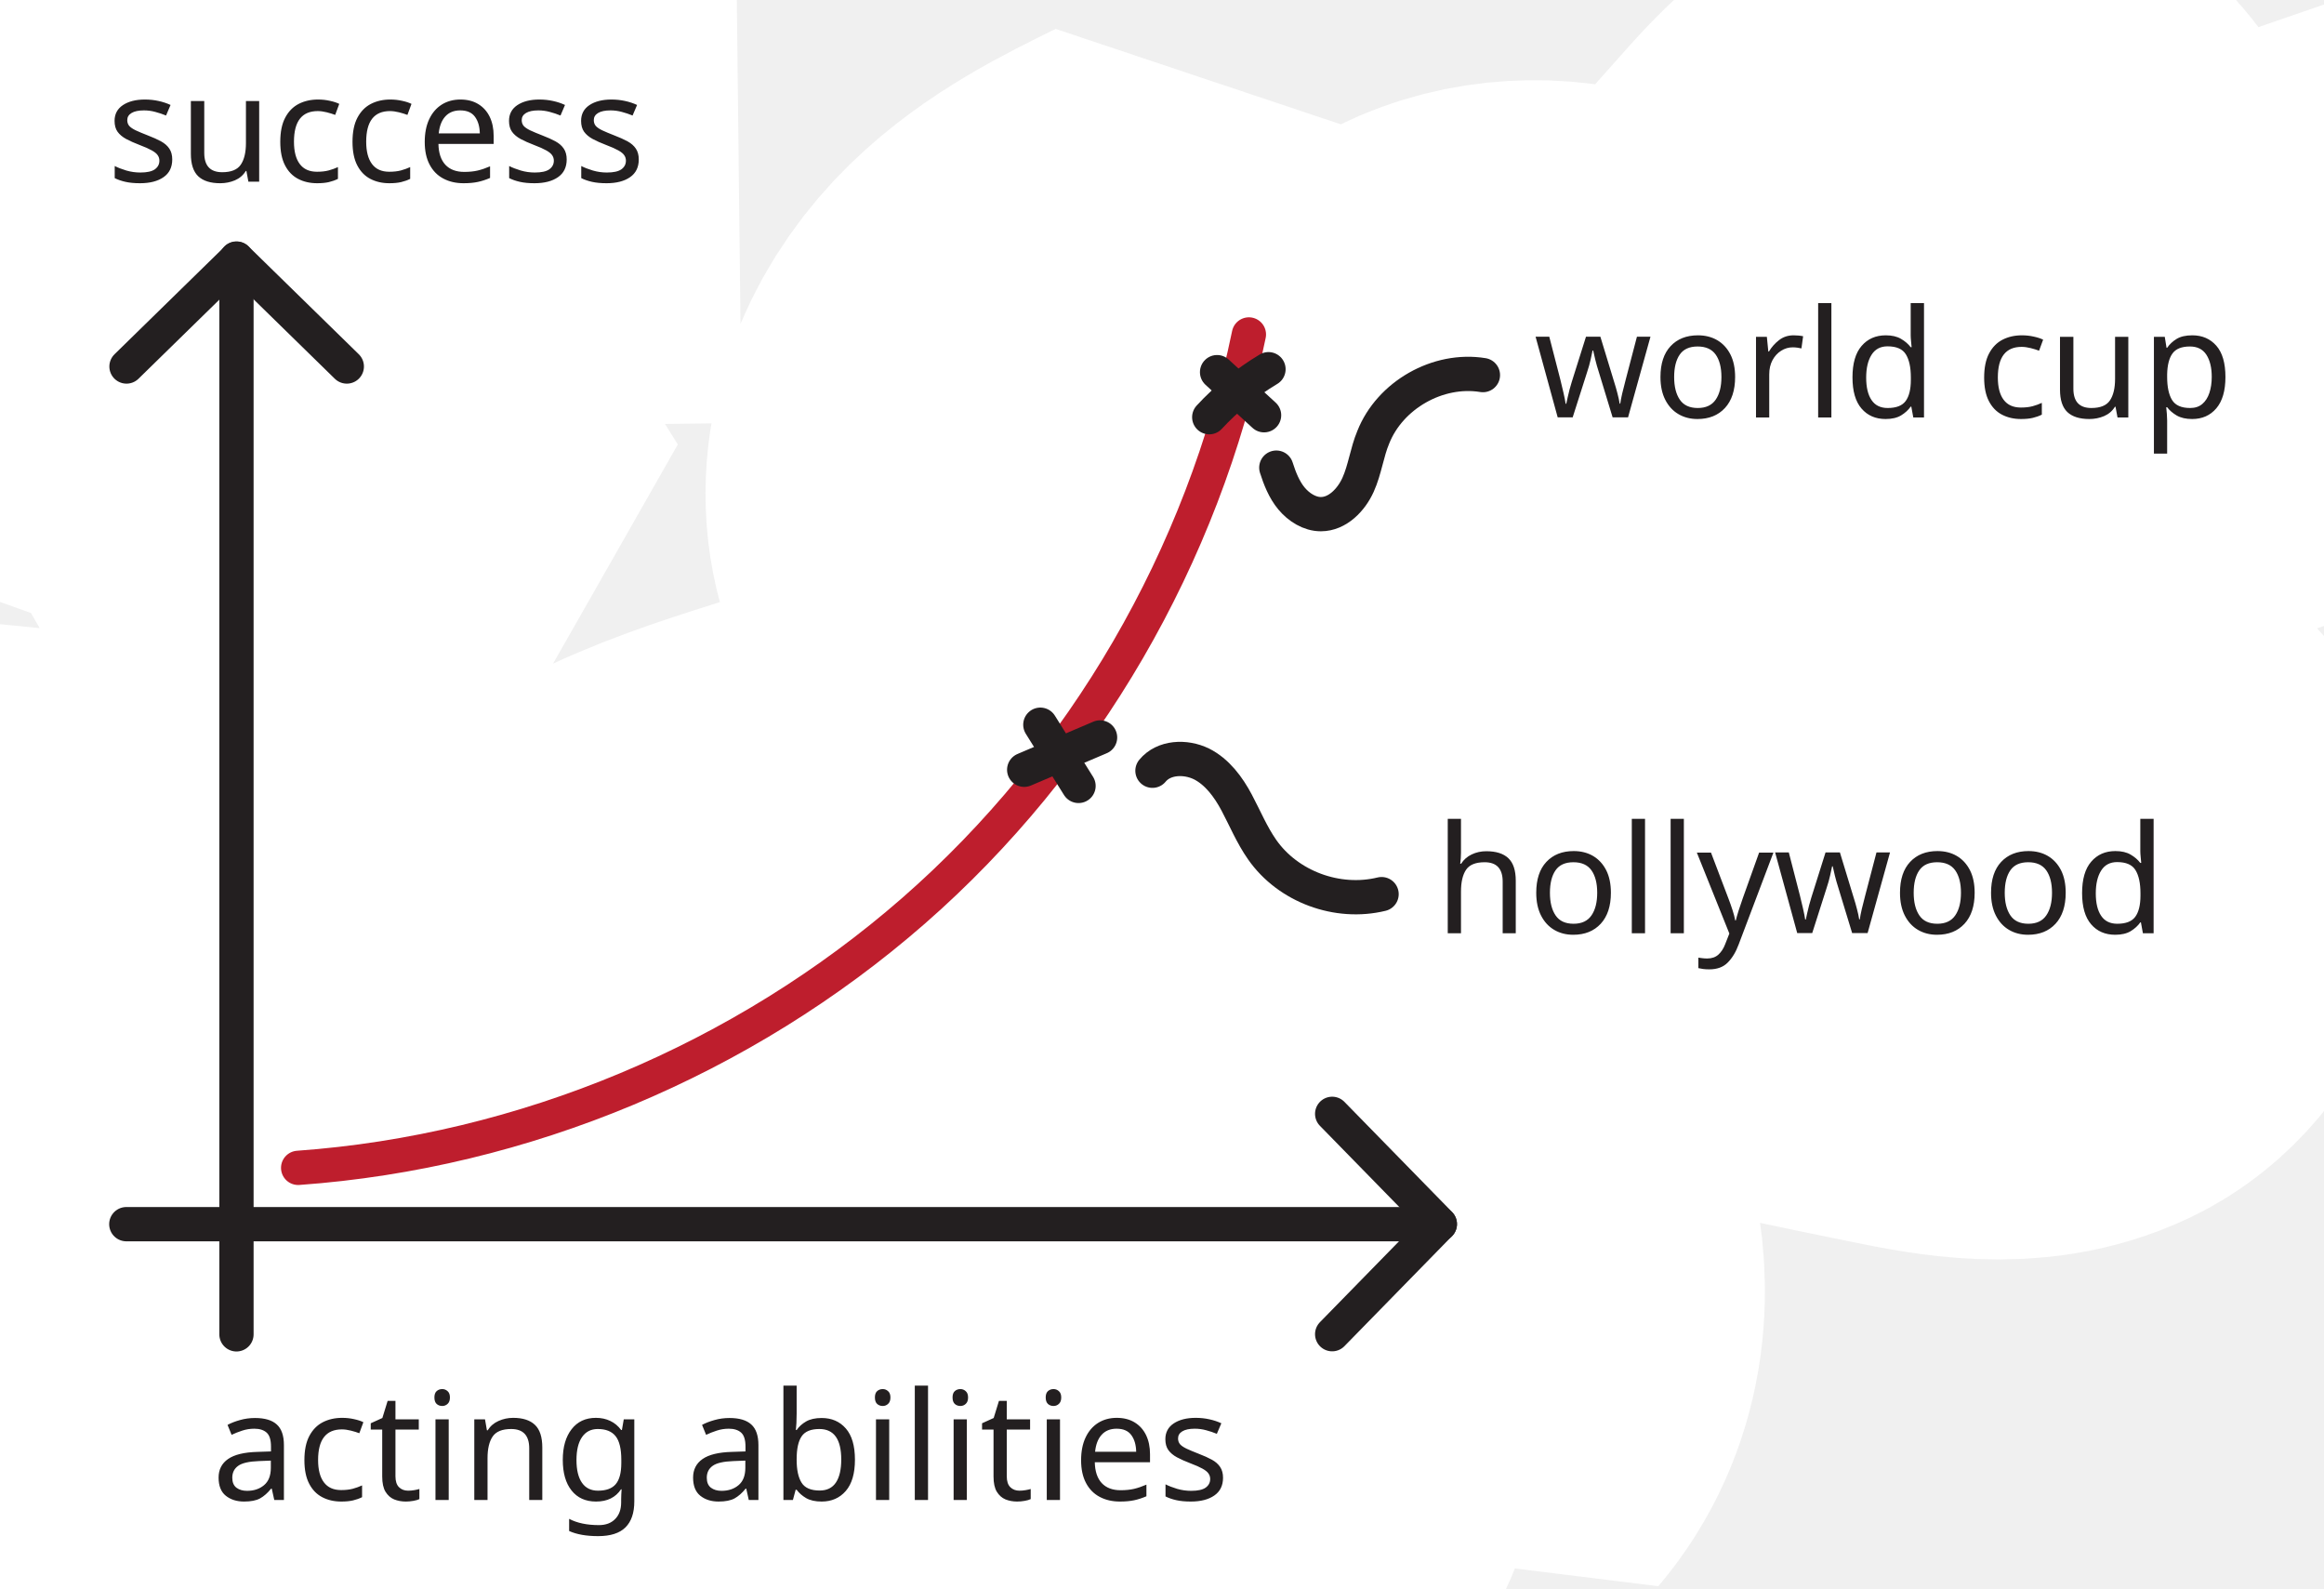
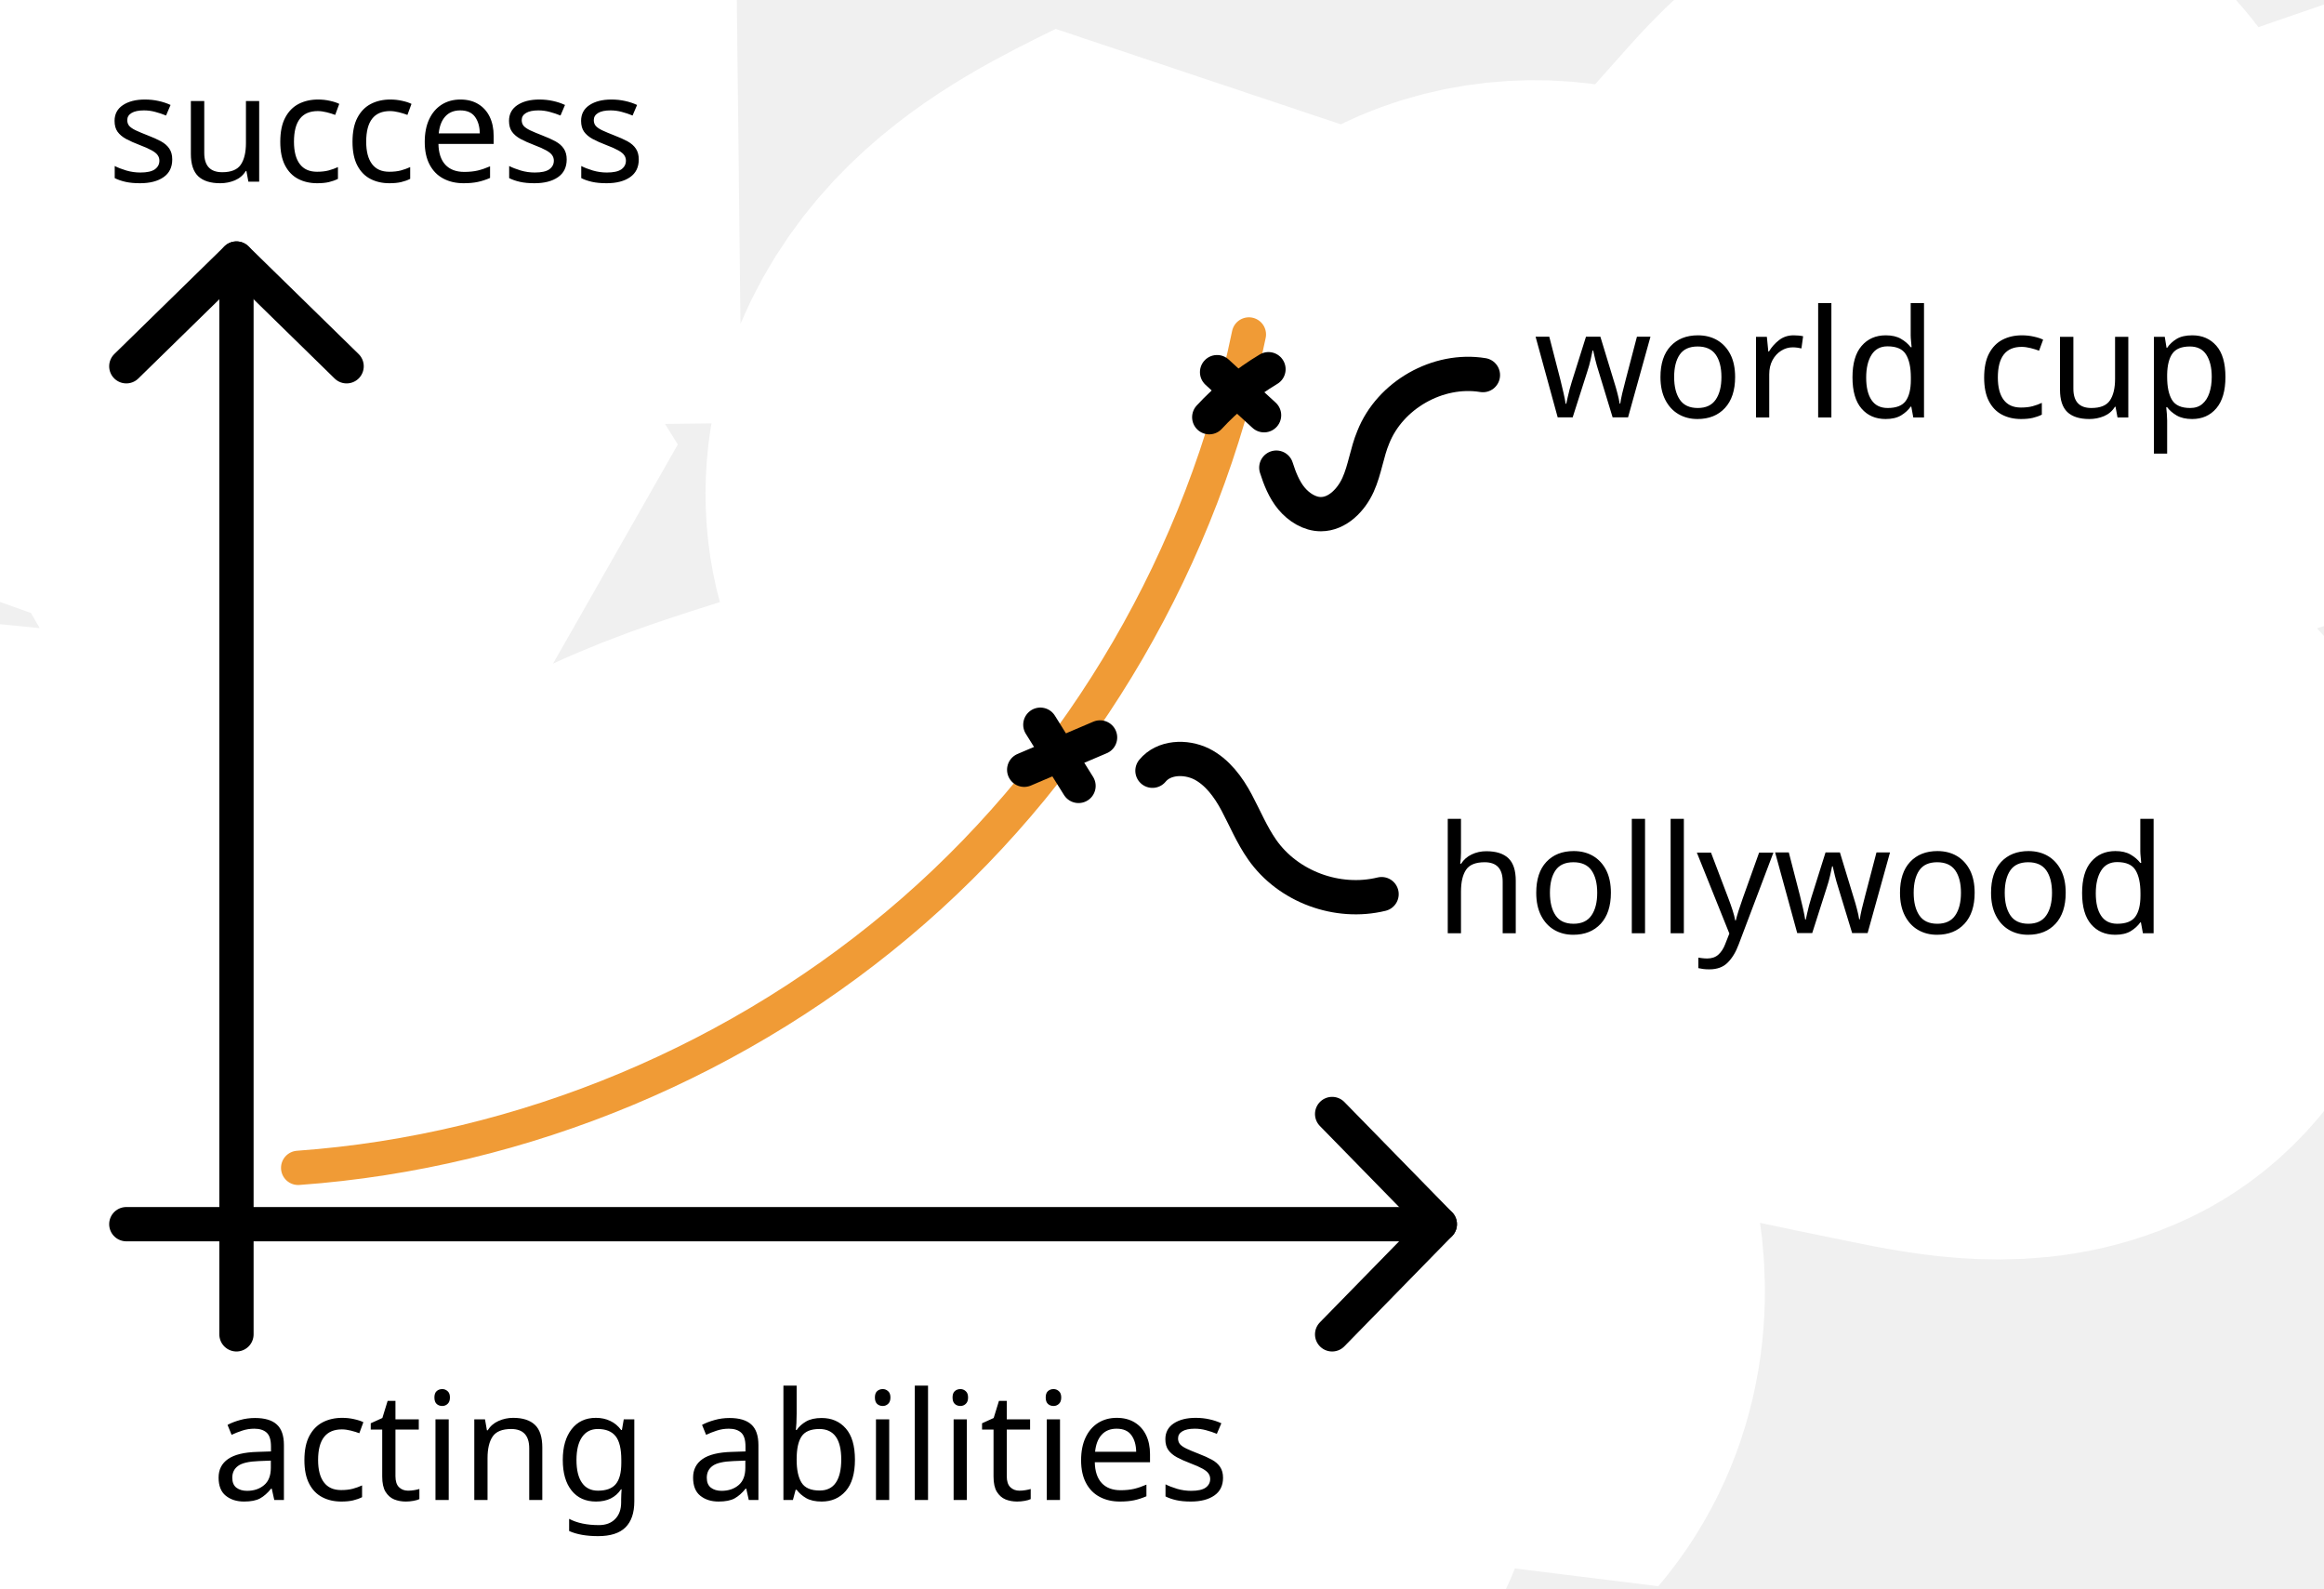
- <svg xmlns="http://www.w3.org/2000/svg" xmlns:xlink="http://www.w3.org/1999/xlink" version="1.1" id="Layer_1" x="0px" y="0px" width="474.7px" height="324.5px" viewBox="0 0 474.7 324.5" enable-background="new 0 0 474.7 324.5" xml:space="preserve">
-   <symbol id="Arrow_right_1_" viewBox="-25.5 -26 29 52">
-     <polyline fill="none" stroke="#231F20" stroke-width="7" stroke-linecap="round" stroke-linejoin="round" stroke-miterlimit="10" points="   -22,22.5 0,0 -22,-22.5  " />
-   </symbol>
-   <symbol id="Arrow_up" viewBox="-26 -25.5 52 29">
-     <polyline fill="none" stroke="#231F20" stroke-width="7" stroke-linecap="round" stroke-linejoin="round" stroke-miterlimit="10" points="   -22.5,-22 0,0 22.5,-22  " />
-   </symbol>
+ <svg xmlns="http://www.w3.org/2000/svg" version="1.1" id="Layer_1" x="0px" y="0px" width="474.7px" height="324.5px" viewBox="0 0 474.7 324.5" enable-background="new 0 0 474.7 324.5" xml:space="preserve">
  <path fill="none" stroke="#FFFFFF" stroke-width="120" stroke-linejoin="bevel" stroke-miterlimit="10" d="M150.8,26.4  c-35.3,0.4-70.6,0.8-105.8,1.2c-12,0.1-24.9,0.5-34.8,7.4S-4.1,57.8,4.8,66c27.2-1.6,54.3-3.3,81.5-4.9  c-13.6,23.9-27.2,47.8-40.8,71.6c2.7,0,5.4,0,8.2,0.1c-4,40.3-13,80-26.9,118c7.9,20,15.9,40,23.8,60.1c6.9-34.5,13.9-69,20.8-103.4  c5.8,26.8,11.6,53.7,17.4,80.5c1.7,7.7,3.4,15.6,8,22.1c4.6,6.4,12.8,10.9,20.4,8.8c10.3-2.9,14-15.2,16.1-25.7  c5.1-25.9,10.3-51.7,15.4-77.6c7.6,24.6,15.2,49.1,22.9,73.7c1.4,4.5,2.9,9.2,6.3,12.5c8.6,8.3,24.2,2,29.3-8.8s2.9-23.5,0.6-35.2  c-0.8,13.9-1.4,28.7,5.8,40.6c7.3,11.8,25.6,17.7,35.2,7.7c3.3-3.4,5-8,6.6-12.5c5.9-16.3,11.8-32.6,17.7-48.8  c6.6,13.4,13.3,26.9,19.9,40.3c15.2-17.9,5.7-48-14.2-60.5c-19.9-12.5-45.5-11.3-68.3-5.6s-44.6,15.5-67.8,19  c-11.3,1.7-25.2,0.6-30.6-9.5c-6.3-11.7,4.1-25.7,15.4-32.8c17.9-11.2,39.3-15.1,59-22.7s39.5-20.8,45-41.2  c-2.2,17.6-2.7,39.2,12.4,48.5c9.9,6.1,23.2,3.9,33-2.4c9.8-6.3,16.8-16,23.6-25.4c-1.2,11.6-2.3,23.9,3.2,34.2s20.4,16.2,29.1,8.5  c7.3-6.4,8.6-20,18.2-21.5c7.7-1.2,13.4,7,20.8,9.5c10,3.3,19.9-4.3,28.4-10.6c8.5-6.2,21.2-11.3,28.7-3.9  c7.5,7.3,2.1,21.3-7.4,25.8c-9.5,4.5-20.6,2.5-30.9,0.4c-59.9-12.2-122.5-25.7-169.1-65.3c-7.9-6.7-15.5-14.8-17.1-24.9  c-1.6-10.4,3.6-20.9,11.1-28.2c7.5-7.3,17.1-12.1,26.5-16.7c9.3,18.3,18.7,36.7,28,55c7.6-13.8,15.9-28.4,30-35.4  c14.1-7,35.3-1.6,38.5,13.8c13-14.6,26-29.2,39-43.8c7.3-8.2,17.4-17.2,27.8-13.8c14.9,4.9,13.5,29.3,27.4,36.5  c7.5,3.8,16.4,1.1,24.3-1.6c28.7-9.9,57.4-19.8,86.1-29.7" />
  <g id="Arrow_right">
</g>
  <g>
-     <line fill="none" stroke="#231F20" stroke-width="7" stroke-linecap="round" stroke-linejoin="round" stroke-miterlimit="10" x1="48.3" y1="52.8" x2="48.3" y2="272.5" />
-     <line fill="none" stroke="#231F20" stroke-width="7" stroke-linecap="round" stroke-linejoin="round" stroke-miterlimit="10" x1="25.8" y1="250" x2="294.1" y2="250" />
-     <use xlink:href="#Arrow_up" width="52" height="29" x="-26" y="-25.5" transform="matrix(1 0 0 -1 48.3383 52.8475)" overflow="visible" />
-     <use xlink:href="#Arrow_right_1_" width="29" height="52" x="-25.5" y="-26" transform="matrix(1 0 0 -1 294.1088 249.9672)" overflow="visible" />
+     <line fill="none" stroke="#000000" stroke-width="7" stroke-linecap="round" stroke-linejoin="round" stroke-miterlimit="10" x1="48.3" y1="52.8" x2="48.3" y2="272.5" />
+     <line fill="none" stroke="#000000" stroke-width="7" stroke-linecap="round" stroke-linejoin="round" stroke-miterlimit="10" x1="25.8" y1="250" x2="294.1" y2="250" />
+     <g>
+       <polyline fill="none" stroke="#000000" stroke-width="7" stroke-linecap="round" stroke-linejoin="round" stroke-miterlimit="10" points="    25.8,74.8 48.3,52.8 70.8,74.8   " />
+     </g>
+     <g>
+       <polyline fill="none" stroke="#000000" stroke-width="7" stroke-linecap="round" stroke-linejoin="round" stroke-miterlimit="10" points="    272.1,227.5 294.1,250 272.1,272.5   " />
+     </g>
  </g>
-   <text transform="matrix(1 0 0 1 43.2432 306.3324)" fill="#231F20" font-family="'PermanentMarker'" font-size="30.74px">acting abilities</text>
-   <text transform="matrix(1 0 0 1 21.8385 37.1065)" fill="#231F20" font-family="'PermanentMarker'" font-size="30.74px">success</text>
-   <path fill="none" stroke="#BE1E2D" stroke-width="7" stroke-linecap="round" stroke-linejoin="round" stroke-miterlimit="10" d="  M60.9,238.5c46.1-3.3,90.9-22.1,125.7-52.5s59.2-72.5,68.5-117.7" />
+   <text transform="matrix(1 0 0 1 43.2432 306.3324)" font-family="'PermanentMarker'" font-size="30.74px">acting abilities</text>
+   <text transform="matrix(1 0 0 1 21.8385 37.1065)" font-family="'PermanentMarker'" font-size="30.74px">success</text>
+   <path fill="none" stroke="#F09B36" stroke-width="7" stroke-linecap="round" stroke-linejoin="round" stroke-miterlimit="10" d="  M60.9,238.5c46.1-3.3,90.9-22.1,125.7-52.5s59.2-72.5,68.5-117.7" />
  <g>
-     <path fill="none" stroke="#231F20" stroke-width="7" stroke-linecap="round" stroke-linejoin="round" stroke-miterlimit="10" d="   M212.5,148c2.6,4.2,5.2,8.3,7.8,12.5" />
-     <path fill="none" stroke="#231F20" stroke-width="7" stroke-linecap="round" stroke-linejoin="round" stroke-miterlimit="10" d="   M224.7,150.6c-5.2,2.2-10.3,4.4-15.5,6.6" />
-     <path fill="none" stroke="#231F20" stroke-width="7" stroke-linecap="round" stroke-linejoin="round" stroke-miterlimit="10" d="   M235.4,157.4c2.3-2.8,6.7-3,10-1.4c3.2,1.6,5.5,4.7,7.2,7.9c1.7,3.2,3.1,6.6,5.2,9.6c5.3,7.6,15.4,11.3,24.4,9.1" />
-     <text transform="matrix(1 0 0 1 293.1088 190.5859)" fill="#231F20" font-family="'PermanentMarker'" font-size="30.74px">hollywood</text>
+     <path fill="none" stroke="#000000" stroke-width="7" stroke-linecap="round" stroke-linejoin="round" stroke-miterlimit="10" d="   M212.5,148c2.6,4.2,5.2,8.3,7.8,12.5" />
+     <path fill="none" stroke="#000000" stroke-width="7" stroke-linecap="round" stroke-linejoin="round" stroke-miterlimit="10" d="   M224.7,150.6c-5.2,2.2-10.3,4.4-15.5,6.6" />
+     <path fill="none" stroke="#000000" stroke-width="7" stroke-linecap="round" stroke-linejoin="round" stroke-miterlimit="10" d="   M235.4,157.4c2.3-2.8,6.7-3,10-1.4c3.2,1.6,5.5,4.7,7.2,7.9c1.7,3.2,3.1,6.6,5.2,9.6c5.3,7.6,15.4,11.3,24.4,9.1" />
+     <text transform="matrix(1 0 0 1 293.1088 190.5859)" font-family="'PermanentMarker'" font-size="30.74px">hollywood</text>
  </g>
  <g>
-     <path fill="none" stroke="#231F20" stroke-width="7" stroke-linecap="round" stroke-linejoin="round" stroke-miterlimit="10" d="   M248.6,76c3.2,2.9,6.4,5.9,9.6,8.8" />
-     <path fill="none" stroke="#231F20" stroke-width="7" stroke-linecap="round" stroke-linejoin="round" stroke-miterlimit="10" d="   M259.1,75.4c-4.5,2.7-8.6,6-12.1,9.8" />
-     <path fill="none" stroke="#231F20" stroke-width="7" stroke-linecap="round" stroke-linejoin="round" stroke-miterlimit="10" d="   M260.7,95.5c0.7,2.2,1.6,4.5,3.1,6.3c1.5,1.8,3.7,3.2,6,3.2c3.4,0,6.2-2.9,7.6-6c1.4-3.1,1.8-6.6,3.1-9.7   c3.4-8.6,13.2-14.2,22.4-12.7" />
-     <text transform="matrix(1 0 0 1 313.3138 85.2595)" fill="#231F20" font-family="'PermanentMarker'" font-size="30.74px">world cup</text>
+     <path fill="none" stroke="#000000" stroke-width="7" stroke-linecap="round" stroke-linejoin="round" stroke-miterlimit="10" d="   M248.6,76c3.2,2.9,6.4,5.9,9.6,8.8" />
+     <path fill="none" stroke="#000000" stroke-width="7" stroke-linecap="round" stroke-linejoin="round" stroke-miterlimit="10" d="   M259.1,75.4c-4.5,2.7-8.6,6-12.1,9.8" />
+     <path fill="none" stroke="#000000" stroke-width="7" stroke-linecap="round" stroke-linejoin="round" stroke-miterlimit="10" d="   M260.7,95.5c0.7,2.2,1.6,4.5,3.1,6.3c1.5,1.8,3.7,3.2,6,3.2c3.4,0,6.2-2.9,7.6-6c1.4-3.1,1.8-6.6,3.1-9.7   c3.4-8.6,13.2-14.2,22.4-12.7" />
+     <text transform="matrix(1 0 0 1 313.3138 85.2595)" font-family="'PermanentMarker'" font-size="30.74px">world cup</text>
  </g>
+   <g id="Arrow_up">
+ </g>
</svg>
